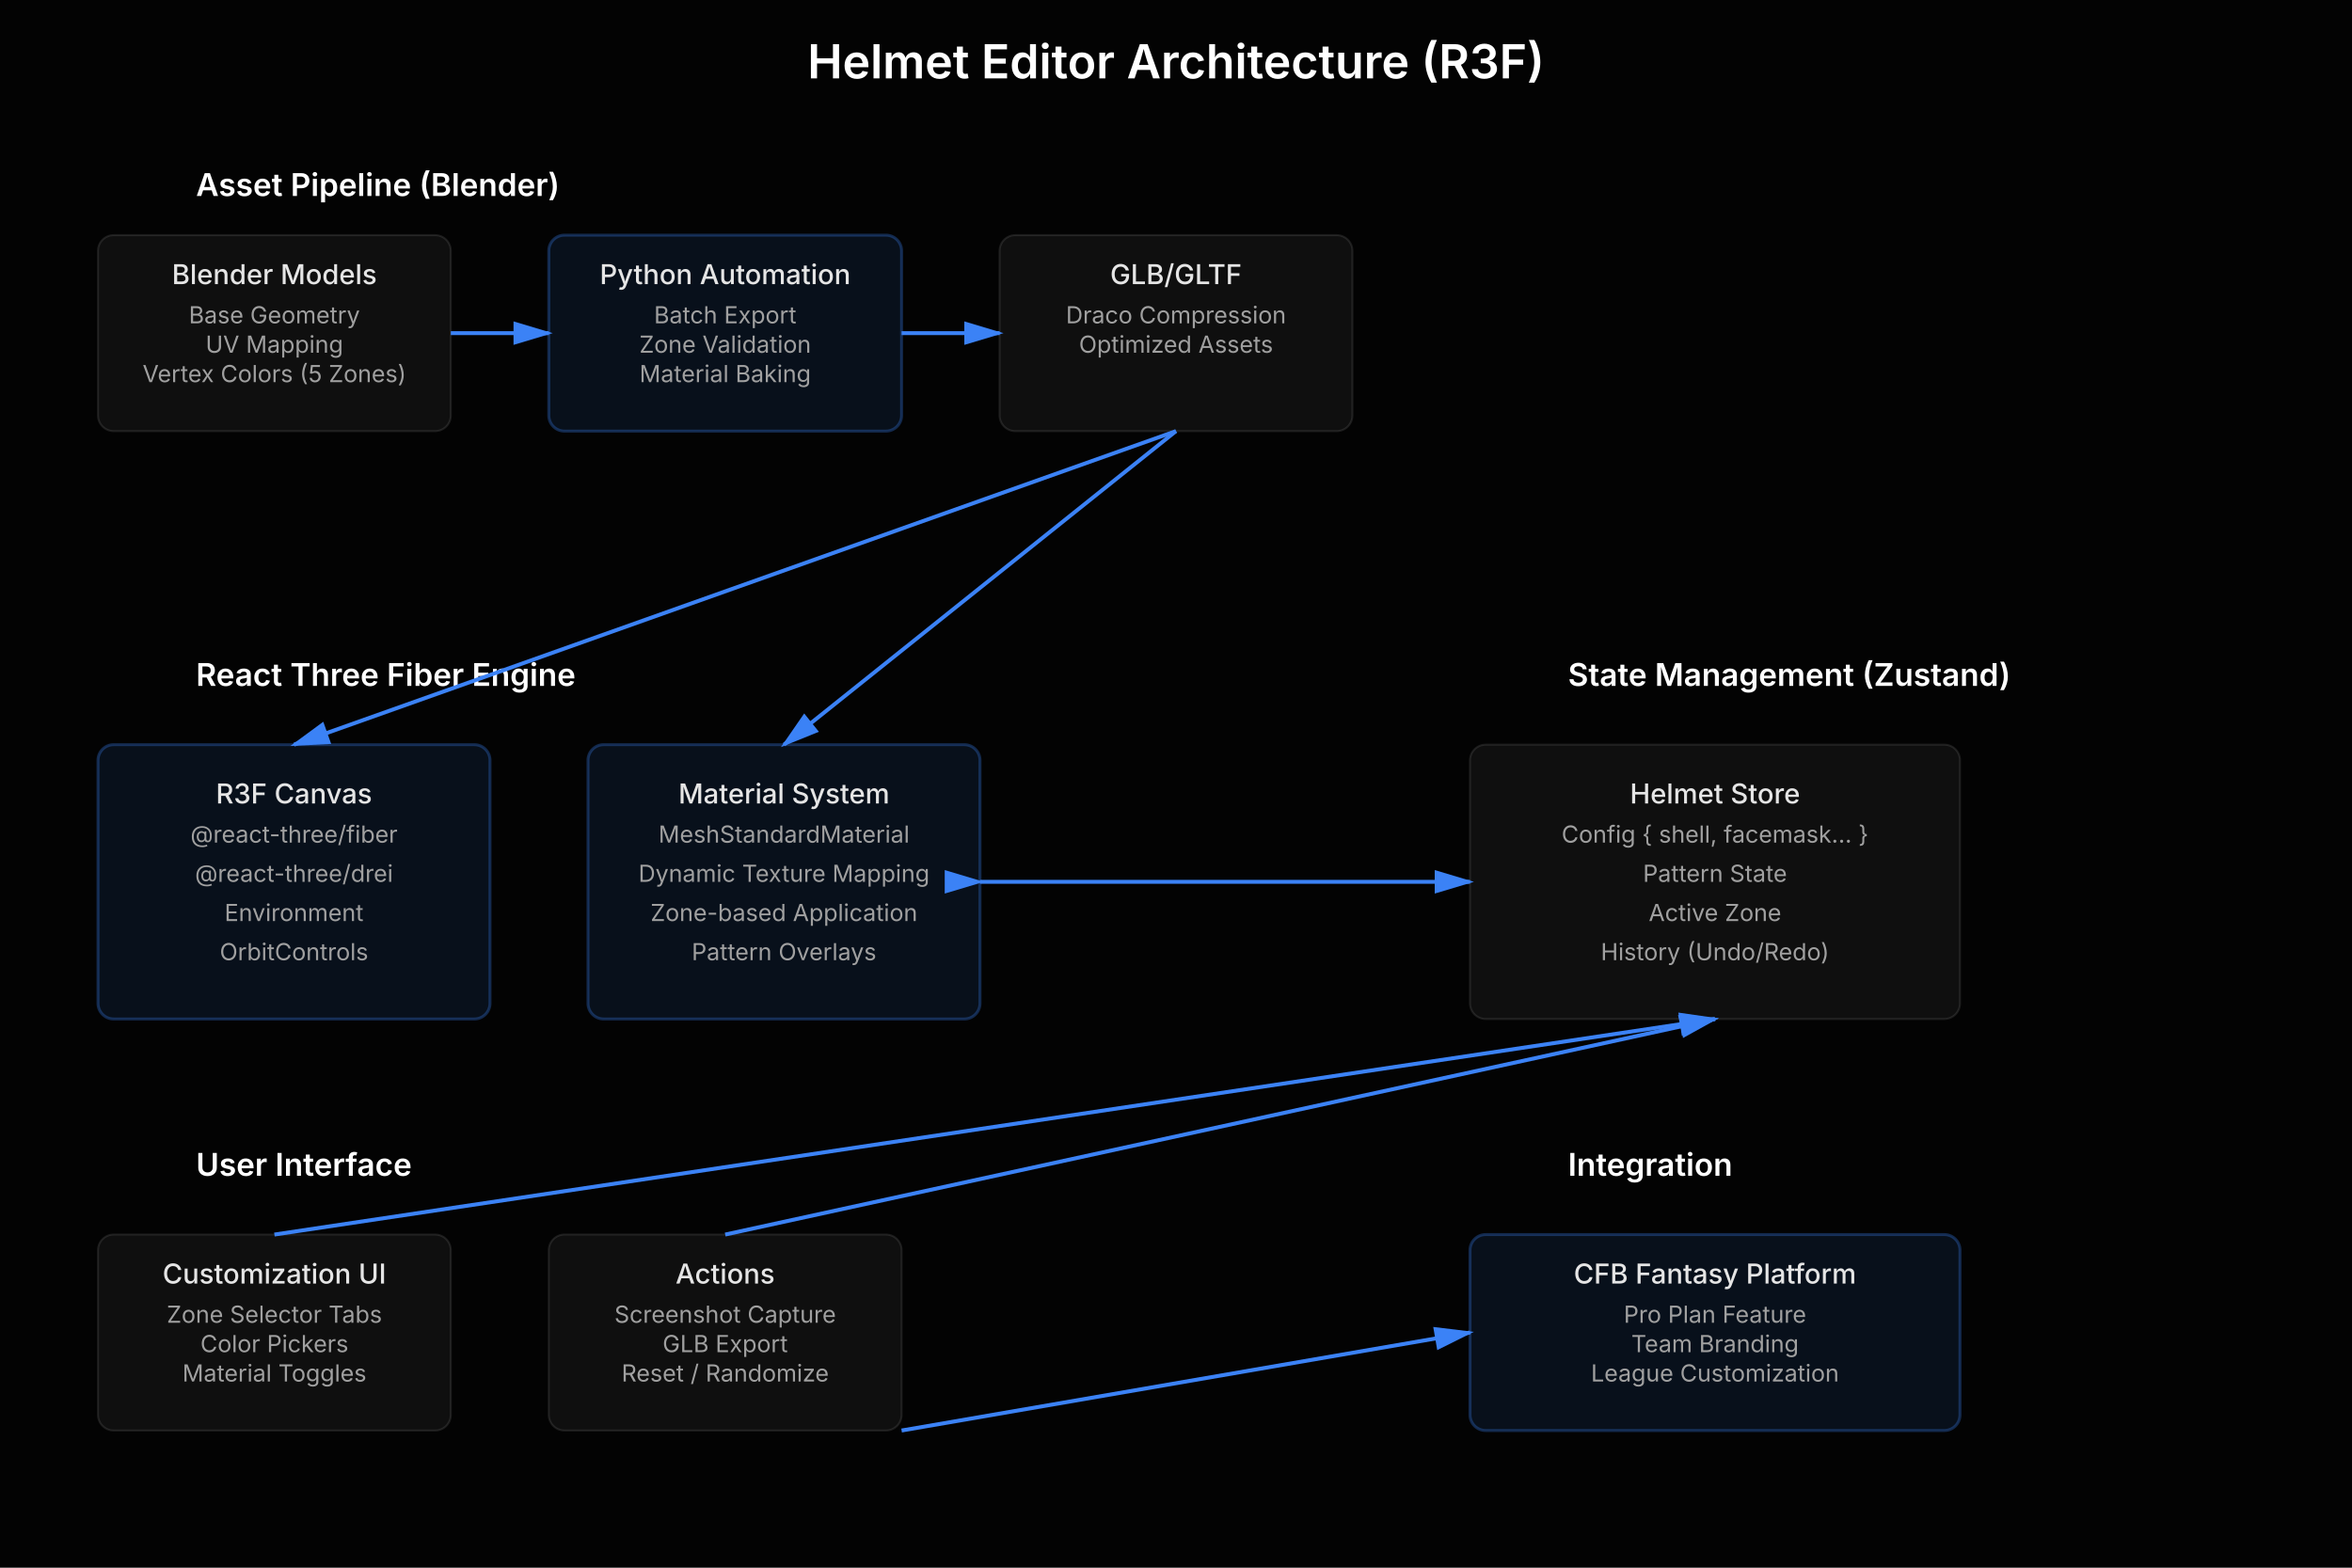
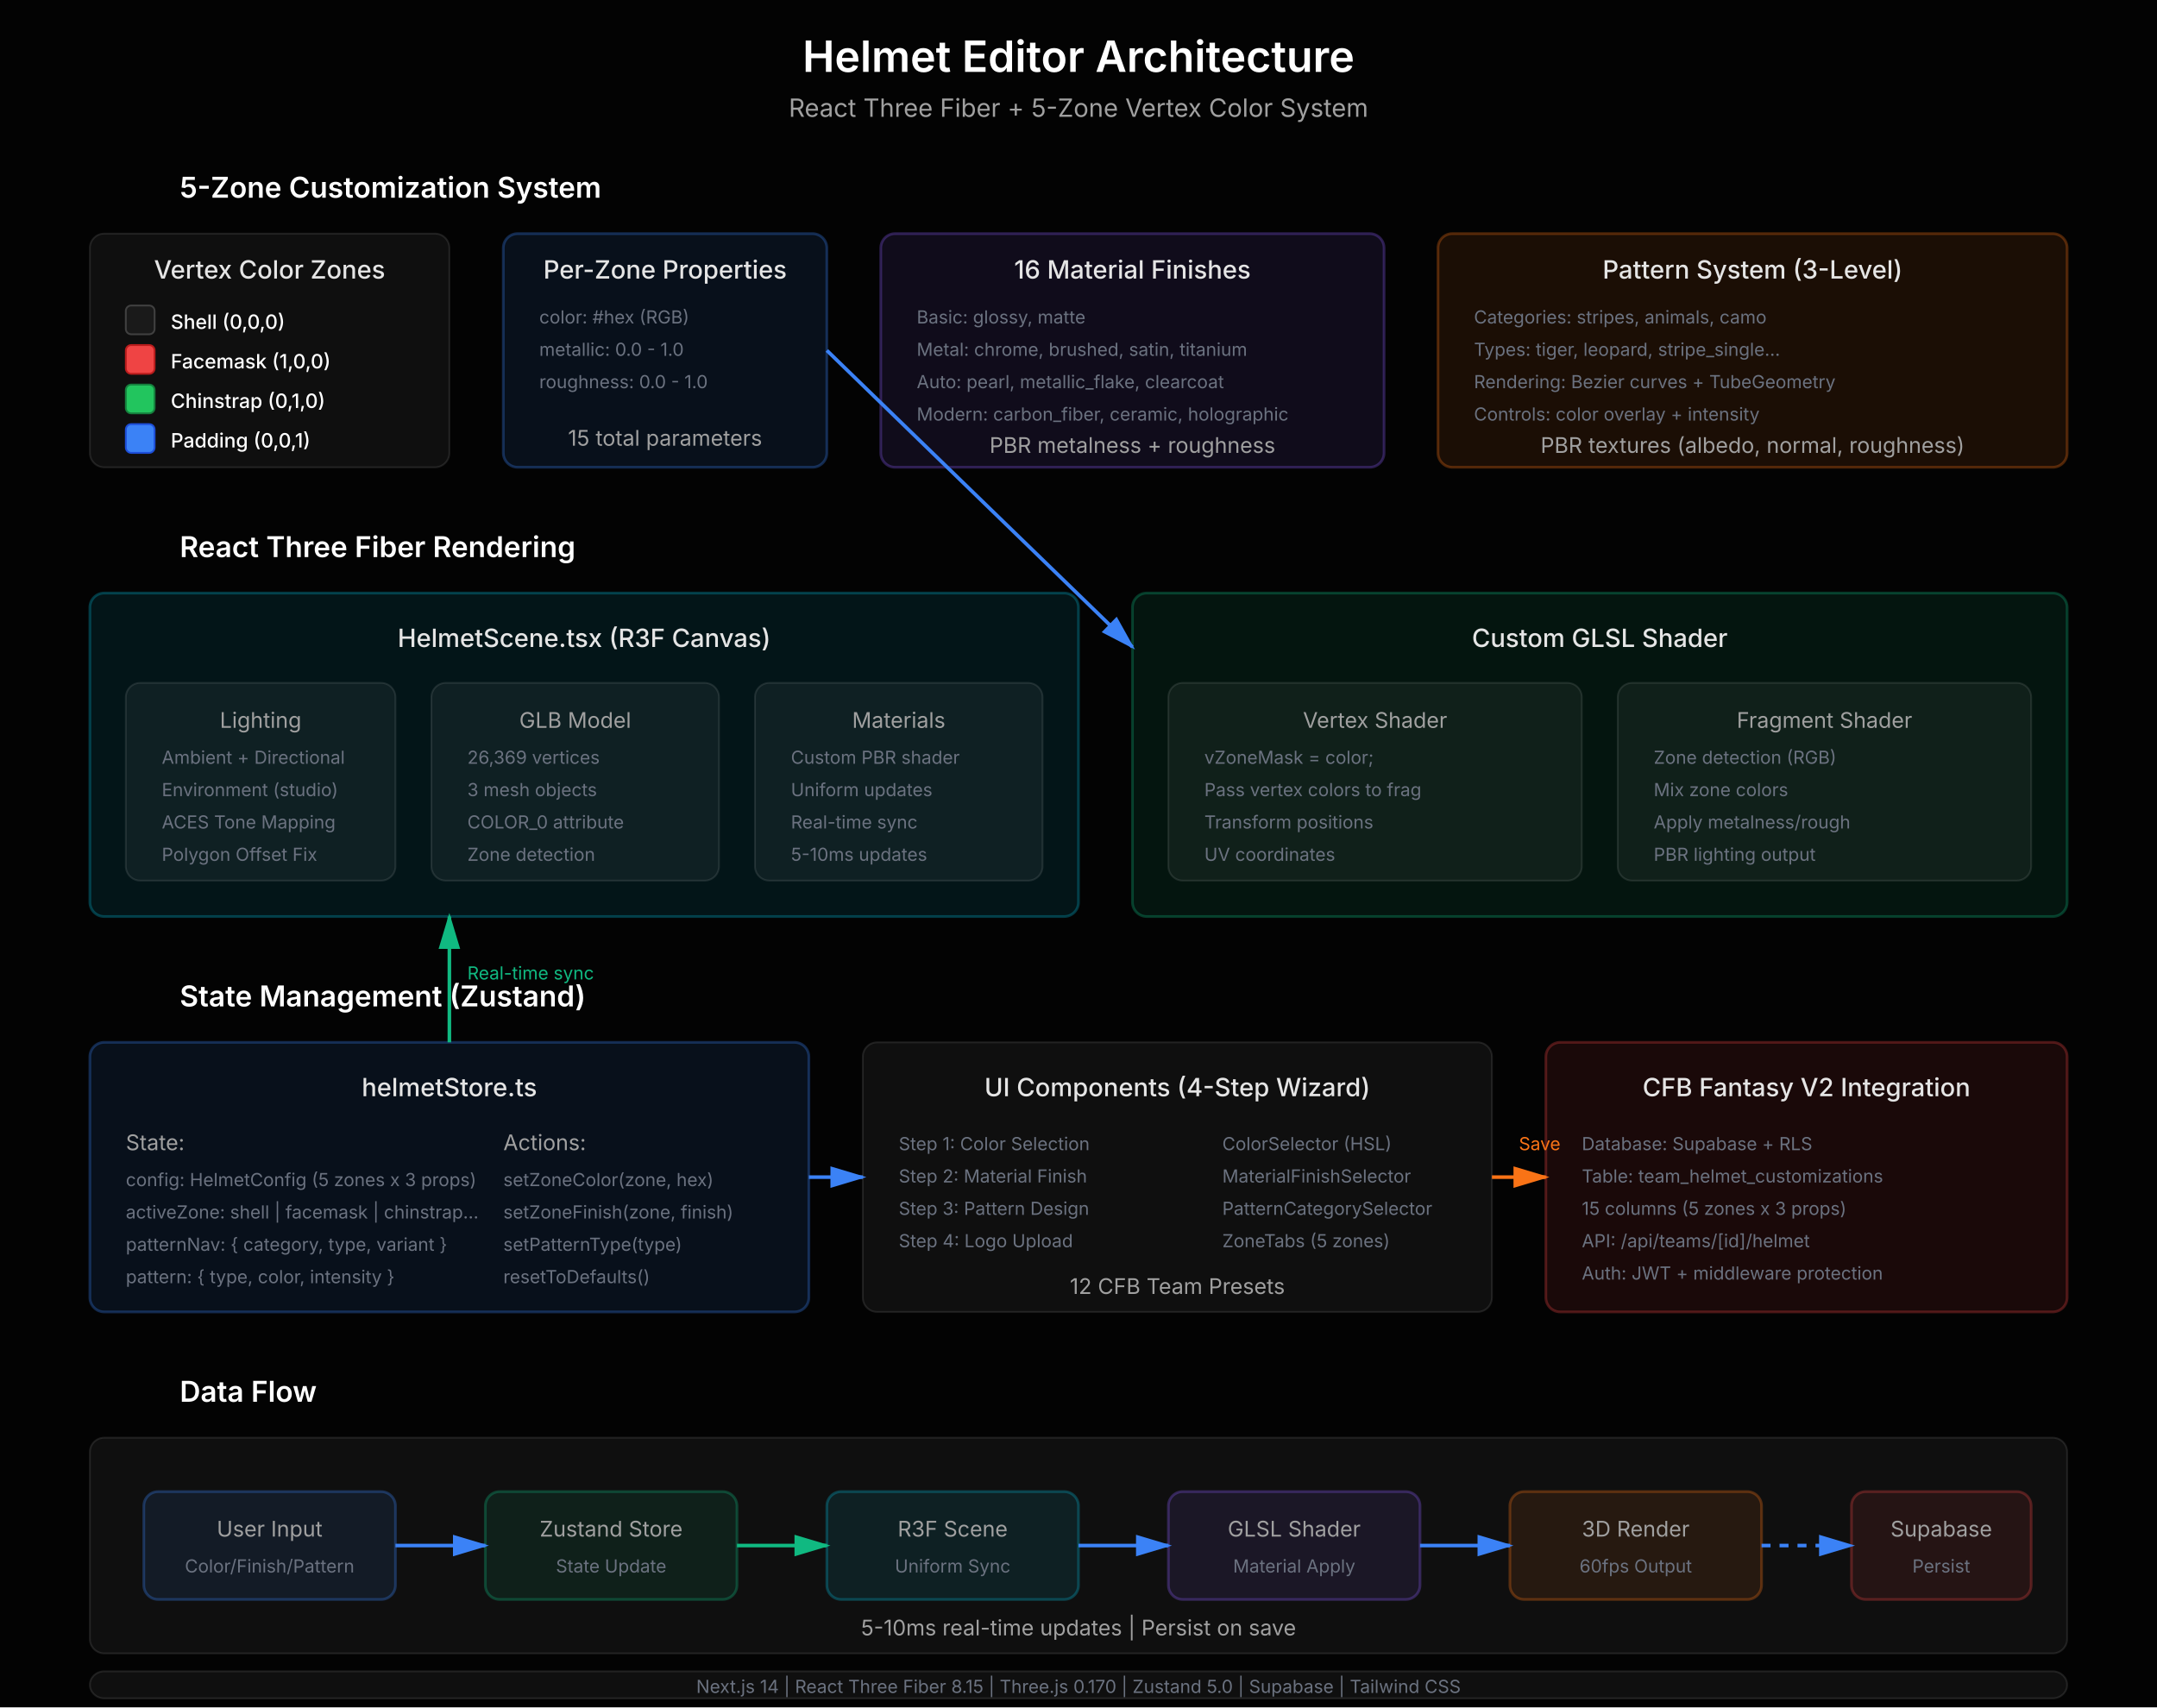
- <svg xmlns="http://www.w3.org/2000/svg" width="1200" height="800">
+ <svg xmlns="http://www.w3.org/2000/svg" width="1200" height="950">
  <defs>
    <style>
      .title { font-family: Inter, sans-serif; font-size: 24px; font-weight: 600; fill: #ffffff; }
+       .subtitle { font-family: Inter, sans-serif; font-size: 14px; font-weight: 400; fill: #a0a0a0; }
      .section-title { font-family: Inter, sans-serif; font-size: 16px; font-weight: 600; fill: #ffffff; }
      .label { font-family: Inter, sans-serif; font-size: 14px; font-weight: 500; fill: #e5e5e5; }
      .sub-label { font-family: Inter, sans-serif; font-size: 12px; fill: #a0a0a0; }
+       .tech-label { font-family: Inter, sans-serif; font-size: 10px; fill: #6b7280; }
+       .zone-label { font-family: Inter, sans-serif; font-size: 11px; font-weight: 500; fill: #ffffff; }
      .arrow { stroke: #3b82f6; stroke-width: 2; fill: none; marker-end: url(#arrowhead); }
+       .arrow-dashed { stroke: #3b82f6; stroke-width: 2; fill: none; stroke-dasharray: 5,5; marker-end: url(#arrowhead); }
+       .arrow-green { stroke: #10b981; stroke-width: 2; fill: none; marker-end: url(#arrowhead-green); }
+       .arrow-orange { stroke: #f97316; stroke-width: 2; fill: none; marker-end: url(#arrowhead-orange); }
      .box { fill: rgba(255, 255, 255, 0.05); stroke: rgba(255, 255, 255, 0.1); stroke-width: 1; rx: 8; }
      .box-highlight { fill: rgba(59, 130, 246, 0.1); stroke: rgba(59, 130, 246, 0.3); stroke-width: 1.5; rx: 8; }
+       .box-emerald { fill: rgba(16, 185, 129, 0.1); stroke: rgba(16, 185, 129, 0.3); stroke-width: 1.5; rx: 8; }
+       .box-purple { fill: rgba(139, 92, 246, 0.1); stroke: rgba(139, 92, 246, 0.3); stroke-width: 1.5; rx: 8; }
+       .box-orange { fill: rgba(249, 115, 22, 0.1); stroke: rgba(249, 115, 22, 0.3); stroke-width: 1.5; rx: 8; }
+       .box-red { fill: rgba(239, 68, 68, 0.1); stroke: rgba(239, 68, 68, 0.3); stroke-width: 1.5; rx: 8; }
+       .box-cyan { fill: rgba(6, 182, 212, 0.1); stroke: rgba(6, 182, 212, 0.3); stroke-width: 1.5; rx: 8; }
+       .zone-shell { fill: #1a1a1a; stroke: #404040; }
+       .zone-facemask { fill: #ef4444; stroke: #b91c1c; }
+       .zone-chinstrap { fill: #22c55e; stroke: #15803d; }
+       .zone-padding { fill: #3b82f6; stroke: #1d4ed8; }
+       .zone-hardware { fill: #eab308; stroke: #a16207; }
    </style>
    <marker id="arrowhead" markerWidth="10" markerHeight="10" refX="9" refY="3" orient="auto">
      <polygon points="0 0, 10 3, 0 6" fill="#3b82f6" />
    </marker>
+     <marker id="arrowhead-green" markerWidth="10" markerHeight="10" refX="9" refY="3" orient="auto">
+       <polygon points="0 0, 10 3, 0 6" fill="#10b981" />
+     </marker>
+     <marker id="arrowhead-orange" markerWidth="10" markerHeight="10" refX="9" refY="3" orient="auto">
+       <polygon points="0 0, 10 3, 0 6" fill="#f97316" />
+     </marker>
  </defs>
-   <rect width="1200" height="800" fill="#030303" />
-   <text x="600" y="40" text-anchor="middle" class="title">Helmet Editor Architecture (R3F)</text>
-   <g id="asset-pipeline">
-     <text x="100" y="100" class="section-title">Asset Pipeline (Blender)</text>
-     <rect x="50" y="120" width="180" height="100" class="box" />
-     <text x="140" y="145" text-anchor="middle" class="label">Blender Models</text>
-     <text x="140" y="165" text-anchor="middle" class="sub-label">Base Geometry</text>
-     <text x="140" y="180" text-anchor="middle" class="sub-label">UV Mapping</text>
-     <text x="140" y="195" text-anchor="middle" class="sub-label">Vertex Colors (5 Zones)</text>
-     <rect x="280" y="120" width="180" height="100" class="box-highlight" />
-     <text x="370" y="145" text-anchor="middle" class="label">Python Automation</text>
-     <text x="370" y="165" text-anchor="middle" class="sub-label">Batch Export</text>
-     <text x="370" y="180" text-anchor="middle" class="sub-label">Zone Validation</text>
-     <text x="370" y="195" text-anchor="middle" class="sub-label">Material Baking</text>
-     <rect x="510" y="120" width="180" height="100" class="box" />
-     <text x="600" y="145" text-anchor="middle" class="label">GLB/GLTF</text>
-     <text x="600" y="165" text-anchor="middle" class="sub-label">Draco Compression</text>
-     <text x="600" y="180" text-anchor="middle" class="sub-label">Optimized Assets</text>
+   <rect width="1200" height="950" fill="#030303" />
+   <text x="600" y="40" text-anchor="middle" class="title">Helmet Editor Architecture</text>
+   <text x="600" y="65" text-anchor="middle" class="subtitle">React Three Fiber + 5-Zone Vertex Color System</text>
+   <g id="zone-system">
+     <text x="100" y="110" class="section-title">5-Zone Customization System</text>
+     <rect x="50" y="130" width="200" height="130" class="box" />
+     <text x="150" y="155" text-anchor="middle" class="label">Vertex Color Zones</text>
+     <rect x="70" y="170" width="16" height="16" rx="3" class="zone-shell" />
+     <text x="95" y="183" class="zone-label">Shell (0,0,0)</text>
+     <rect x="70" y="192" width="16" height="16" rx="3" class="zone-facemask" />
+     <text x="95" y="205" class="zone-label">Facemask (1,0,0)</text>
+     <rect x="70" y="214" width="16" height="16" rx="3" class="zone-chinstrap" />
+     <text x="95" y="227" class="zone-label">Chinstrap (0,1,0)</text>
+     <rect x="70" y="236" width="16" height="16" rx="3" class="zone-padding" />
+     <text x="95" y="249" class="zone-label">Padding (0,0,1)</text>
+     <rect x="280" y="130" width="180" height="130" class="box-highlight" />
+     <text x="370" y="155" text-anchor="middle" class="label">Per-Zone Properties</text>
+     <text x="300" y="180" class="tech-label">color: #hex (RGB)</text>
+     <text x="300" y="198" class="tech-label">metallic: 0.0 - 1.0</text>
+     <text x="300" y="216" class="tech-label">roughness: 0.0 - 1.0</text>
+     <text x="370" y="248" text-anchor="middle" class="sub-label">15 total parameters</text>
  </g>
-   <line x1="230" y1="170" x2="280" y2="170" class="arrow" />
-   <line x1="460" y1="170" x2="510" y2="170" class="arrow" />
-   <g id="engine">
-     <text x="100" y="350" class="section-title">React Three Fiber Engine</text>
-     <rect x="50" y="380" width="200" height="140" class="box-highlight" />
-     <text x="150" y="410" text-anchor="middle" class="label">R3F Canvas</text>
-     <text x="150" y="430" text-anchor="middle" class="sub-label">@react-three/fiber</text>
-     <text x="150" y="450" text-anchor="middle" class="sub-label">@react-three/drei</text>
-     <text x="150" y="470" text-anchor="middle" class="sub-label">Environment</text>
-     <text x="150" y="490" text-anchor="middle" class="sub-label">OrbitControls</text>
-     <rect x="300" y="380" width="200" height="140" class="box-highlight" />
-     <text x="400" y="410" text-anchor="middle" class="label">Material System</text>
-     <text x="400" y="430" text-anchor="middle" class="sub-label">MeshStandardMaterial</text>
-     <text x="400" y="450" text-anchor="middle" class="sub-label">Dynamic Texture Mapping</text>
-     <text x="400" y="470" text-anchor="middle" class="sub-label">Zone-based Application</text>
-     <text x="400" y="490" text-anchor="middle" class="sub-label">Pattern Overlays</text>
+   <g id="finishes">
+     <rect x="490" y="130" width="280" height="130" class="box-purple" />
+     <text x="630" y="155" text-anchor="middle" class="label">16 Material Finishes</text>
+     <text x="510" y="180" class="tech-label">Basic: glossy, matte</text>
+     <text x="510" y="198" class="tech-label">Metal: chrome, brushed, satin, titanium</text>
+     <text x="510" y="216" class="tech-label">Auto: pearl, metallic_flake, clearcoat</text>
+     <text x="510" y="234" class="tech-label">Modern: carbon_fiber, ceramic, holographic</text>
+     <text x="630" y="252" text-anchor="middle" class="sub-label">PBR metalness + roughness</text>
  </g>
-   <line x1="600" y1="220" x2="400" y2="380" class="arrow" />
-   <line x1="600" y1="220" x2="150" y2="380" class="arrow" />
+   <g id="patterns">
+     <rect x="800" y="130" width="350" height="130" class="box-orange" />
+     <text x="975" y="155" text-anchor="middle" class="label">Pattern System (3-Level)</text>
+     <text x="820" y="180" class="tech-label">Categories: stripes, animals, camo</text>
+     <text x="820" y="198" class="tech-label">Types: tiger, leopard, stripe_single...</text>
+     <text x="820" y="216" class="tech-label">Rendering: Bezier curves + TubeGeometry</text>
+     <text x="820" y="234" class="tech-label">Controls: color overlay + intensity</text>
+     <text x="975" y="252" text-anchor="middle" class="sub-label">PBR textures (albedo, normal, roughness)</text>
+   </g>
+   <g id="r3f-layer">
+     <text x="100" y="310" class="section-title">React Three Fiber Rendering</text>
+     <rect x="50" y="330" width="550" height="180" class="box-cyan" />
+     <text x="325" y="360" text-anchor="middle" class="label">HelmetScene.tsx (R3F Canvas)</text>
+     <rect x="70" y="380" width="150" height="110" class="box" />
+     <text x="145" y="405" text-anchor="middle" class="sub-label">Lighting</text>
+     <text x="90" y="425" class="tech-label">Ambient + Directional</text>
+     <text x="90" y="443" class="tech-label">Environment (studio)</text>
+     <text x="90" y="461" class="tech-label">ACES Tone Mapping</text>
+     <text x="90" y="479" class="tech-label">Polygon Offset Fix</text>
+     <rect x="240" y="380" width="160" height="110" class="box" />
+     <text x="320" y="405" text-anchor="middle" class="sub-label">GLB Model</text>
+     <text x="260" y="425" class="tech-label">26,369 vertices</text>
+     <text x="260" y="443" class="tech-label">3 mesh objects</text>
+     <text x="260" y="461" class="tech-label">COLOR_0 attribute</text>
+     <text x="260" y="479" class="tech-label">Zone detection</text>
+     <rect x="420" y="380" width="160" height="110" class="box" />
+     <text x="500" y="405" text-anchor="middle" class="sub-label">Materials</text>
+     <text x="440" y="425" class="tech-label">Custom PBR shader</text>
+     <text x="440" y="443" class="tech-label">Uniform updates</text>
+     <text x="440" y="461" class="tech-label">Real-time sync</text>
+     <text x="440" y="479" class="tech-label">5-10ms updates</text>
+   </g>
+   <g id="shader">
+     <rect x="630" y="330" width="520" height="180" class="box-emerald" />
+     <text x="890" y="360" text-anchor="middle" class="label">Custom GLSL Shader</text>
+     <rect x="650" y="380" width="230" height="110" class="box" />
+     <text x="765" y="405" text-anchor="middle" class="sub-label">Vertex Shader</text>
+     <text x="670" y="425" class="tech-label">vZoneMask = color;</text>
+     <text x="670" y="443" class="tech-label">Pass vertex colors to frag</text>
+     <text x="670" y="461" class="tech-label">Transform positions</text>
+     <text x="670" y="479" class="tech-label">UV coordinates</text>
+     <rect x="900" y="380" width="230" height="110" class="box" />
+     <text x="1015" y="405" text-anchor="middle" class="sub-label">Fragment Shader</text>
+     <text x="920" y="425" class="tech-label">Zone detection (RGB)</text>
+     <text x="920" y="443" class="tech-label">Mix zone colors</text>
+     <text x="920" y="461" class="tech-label">Apply metalness/rough</text>
+     <text x="920" y="479" class="tech-label">PBR lighting output</text>
+   </g>
+   <path d="M 460 195 L 630 360" class="arrow" />
  <g id="state">
-     <text x="800" y="350" class="section-title">State Management (Zustand)</text>
-     <rect x="750" y="380" width="250" height="140" class="box" />
-     <text x="875" y="410" text-anchor="middle" class="label">Helmet Store</text>
-     <text x="875" y="430" text-anchor="middle" class="sub-label">Config { shell, facemask... }</text>
-     <text x="875" y="450" text-anchor="middle" class="sub-label">Pattern State</text>
-     <text x="875" y="470" text-anchor="middle" class="sub-label">Active Zone</text>
-     <text x="875" y="490" text-anchor="middle" class="sub-label">History (Undo/Redo)</text>
+     <text x="100" y="560" class="section-title">State Management (Zustand)</text>
+     <rect x="50" y="580" width="400" height="150" class="box-highlight" />
+     <text x="250" y="610" text-anchor="middle" class="label">helmetStore.ts</text>
+     <text x="70" y="640" class="sub-label">State:</text>
+     <text x="70" y="660" class="tech-label">config: HelmetConfig (5 zones x 3 props)</text>
+     <text x="70" y="678" class="tech-label">activeZone: shell | facemask | chinstrap...</text>
+     <text x="70" y="696" class="tech-label">patternNav: { category, type, variant }</text>
+     <text x="70" y="714" class="tech-label">pattern: { type, color, intensity }</text>
+     <text x="280" y="640" class="sub-label">Actions:</text>
+     <text x="280" y="660" class="tech-label">setZoneColor(zone, hex)</text>
+     <text x="280" y="678" class="tech-label">setZoneFinish(zone, finish)</text>
+     <text x="280" y="696" class="tech-label">setPatternType(type)</text>
+     <text x="280" y="714" class="tech-label">resetToDefaults()</text>
  </g>
-   <line x1="500" y1="450" x2="750" y2="450" class="arrow" marker-start="url(#arrowhead)" />
  <g id="ui">
-     <text x="100" y="600" class="section-title">User Interface</text>
-     <rect x="50" y="630" width="180" height="100" class="box" />
-     <text x="140" y="655" text-anchor="middle" class="label">Customization UI</text>
-     <text x="140" y="675" text-anchor="middle" class="sub-label">Zone Selector Tabs</text>
-     <text x="140" y="690" text-anchor="middle" class="sub-label">Color Pickers</text>
-     <text x="140" y="705" text-anchor="middle" class="sub-label">Material Toggles</text>
-     <rect x="280" y="630" width="180" height="100" class="box" />
-     <text x="370" y="655" text-anchor="middle" class="label">Actions</text>
-     <text x="370" y="675" text-anchor="middle" class="sub-label">Screenshot Capture</text>
-     <text x="370" y="690" text-anchor="middle" class="sub-label">GLB Export</text>
-     <text x="370" y="705" text-anchor="middle" class="sub-label">Reset / Randomize</text>
+     <rect x="480" y="580" width="350" height="150" class="box" />
+     <text x="655" y="610" text-anchor="middle" class="label">UI Components (4-Step Wizard)</text>
+     <text x="500" y="640" class="tech-label">Step 1: Color Selection</text>
+     <text x="500" y="658" class="tech-label">Step 2: Material Finish</text>
+     <text x="500" y="676" class="tech-label">Step 3: Pattern Design</text>
+     <text x="500" y="694" class="tech-label">Step 4: Logo Upload</text>
+     <text x="680" y="640" class="tech-label">ColorSelector (HSL)</text>
+     <text x="680" y="658" class="tech-label">MaterialFinishSelector</text>
+     <text x="680" y="676" class="tech-label">PatternCategorySelector</text>
+     <text x="680" y="694" class="tech-label">ZoneTabs (5 zones)</text>
+     <text x="655" y="720" text-anchor="middle" class="sub-label">12 CFB Team Presets</text>
  </g>
  <g id="integration">
-     <text x="800" y="600" class="section-title">Integration</text>
-     <rect x="750" y="630" width="250" height="100" class="box-highlight" />
-     <text x="875" y="655" text-anchor="middle" class="label">CFB Fantasy Platform</text>
-     <text x="875" y="675" text-anchor="middle" class="sub-label">Pro Plan Feature</text>
-     <text x="875" y="690" text-anchor="middle" class="sub-label">Team Branding</text>
-     <text x="875" y="705" text-anchor="middle" class="sub-label">League Customization</text>
+     <rect x="860" y="580" width="290" height="150" class="box-red" />
+     <text x="1005" y="610" text-anchor="middle" class="label">CFB Fantasy V2 Integration</text>
+     <text x="880" y="640" class="tech-label">Database: Supabase + RLS</text>
+     <text x="880" y="658" class="tech-label">Table: team_helmet_customizations</text>
+     <text x="880" y="676" class="tech-label">15 columns (5 zones x 3 props)</text>
+     <text x="880" y="694" class="tech-label">API: /api/teams/[id]/helmet</text>
+     <text x="880" y="712" class="tech-label">Auth: JWT + middleware protection</text>
  </g>
-   <line x1="140" y1="630" x2="875" y2="520" class="arrow" />
-   <line x1="370" y1="630" x2="875" y2="520" class="arrow" />
-   <line x1="460" y1="730" x2="750" y2="680" class="arrow" />
+   <line x1="250" y1="580" x2="250" y2="510" class="arrow-green" />
+   <text x="260" y="545" class="tech-label" style="fill: #10b981;">Real-time sync</text>
+   <line x1="450" y1="655" x2="480" y2="655" class="arrow" />
+   <line x1="830" y1="655" x2="860" y2="655" class="arrow-orange" />
+   <text x="845" y="640" class="tech-label" style="fill: #f97316;">Save</text>
+   <g id="dataflow">
+     <text x="100" y="780" class="section-title">Data Flow</text>
+     <rect x="50" y="800" width="1100" height="120" class="box" />
+     <rect x="80" y="830" width="140" height="60" class="box-highlight" />
+     <text x="150" y="855" text-anchor="middle" class="sub-label">User Input</text>
+     <text x="150" y="875" text-anchor="middle" class="tech-label">Color/Finish/Pattern</text>
+     <rect x="270" y="830" width="140" height="60" class="box-emerald" />
+     <text x="340" y="855" text-anchor="middle" class="sub-label">Zustand Store</text>
+     <text x="340" y="875" text-anchor="middle" class="tech-label">State Update</text>
+     <rect x="460" y="830" width="140" height="60" class="box-cyan" />
+     <text x="530" y="855" text-anchor="middle" class="sub-label">R3F Scene</text>
+     <text x="530" y="875" text-anchor="middle" class="tech-label">Uniform Sync</text>
+     <rect x="650" y="830" width="140" height="60" class="box-purple" />
+     <text x="720" y="855" text-anchor="middle" class="sub-label">GLSL Shader</text>
+     <text x="720" y="875" text-anchor="middle" class="tech-label">Material Apply</text>
+     <rect x="840" y="830" width="140" height="60" class="box-orange" />
+     <text x="910" y="855" text-anchor="middle" class="sub-label">3D Render</text>
+     <text x="910" y="875" text-anchor="middle" class="tech-label">60fps Output</text>
+     <rect x="1030" y="830" width="100" height="60" class="box-red" />
+     <text x="1080" y="855" text-anchor="middle" class="sub-label">Supabase</text>
+     <text x="1080" y="875" text-anchor="middle" class="tech-label">Persist</text>
+     <line x1="220" y1="860" x2="270" y2="860" class="arrow" />
+     <line x1="410" y1="860" x2="460" y2="860" class="arrow-green" />
+     <line x1="600" y1="860" x2="650" y2="860" class="arrow" />
+     <line x1="790" y1="860" x2="840" y2="860" class="arrow" />
+     <line x1="980" y1="860" x2="1030" y2="860" class="arrow-dashed" />
+     <text x="600" y="910" text-anchor="middle" class="sub-label">5-10ms real-time updates | Persist on save</text>
+   </g>
+   <g id="tech-stack">
+     <rect x="50" y="930" width="1100" height="15" class="box" />
+     <text x="600" y="942" text-anchor="middle" class="tech-label">Next.js 14 | React Three Fiber 8.15 | Three.js 0.170 | Zustand 5.0 | Supabase | Tailwind CSS</text>
+   </g>
</svg>
